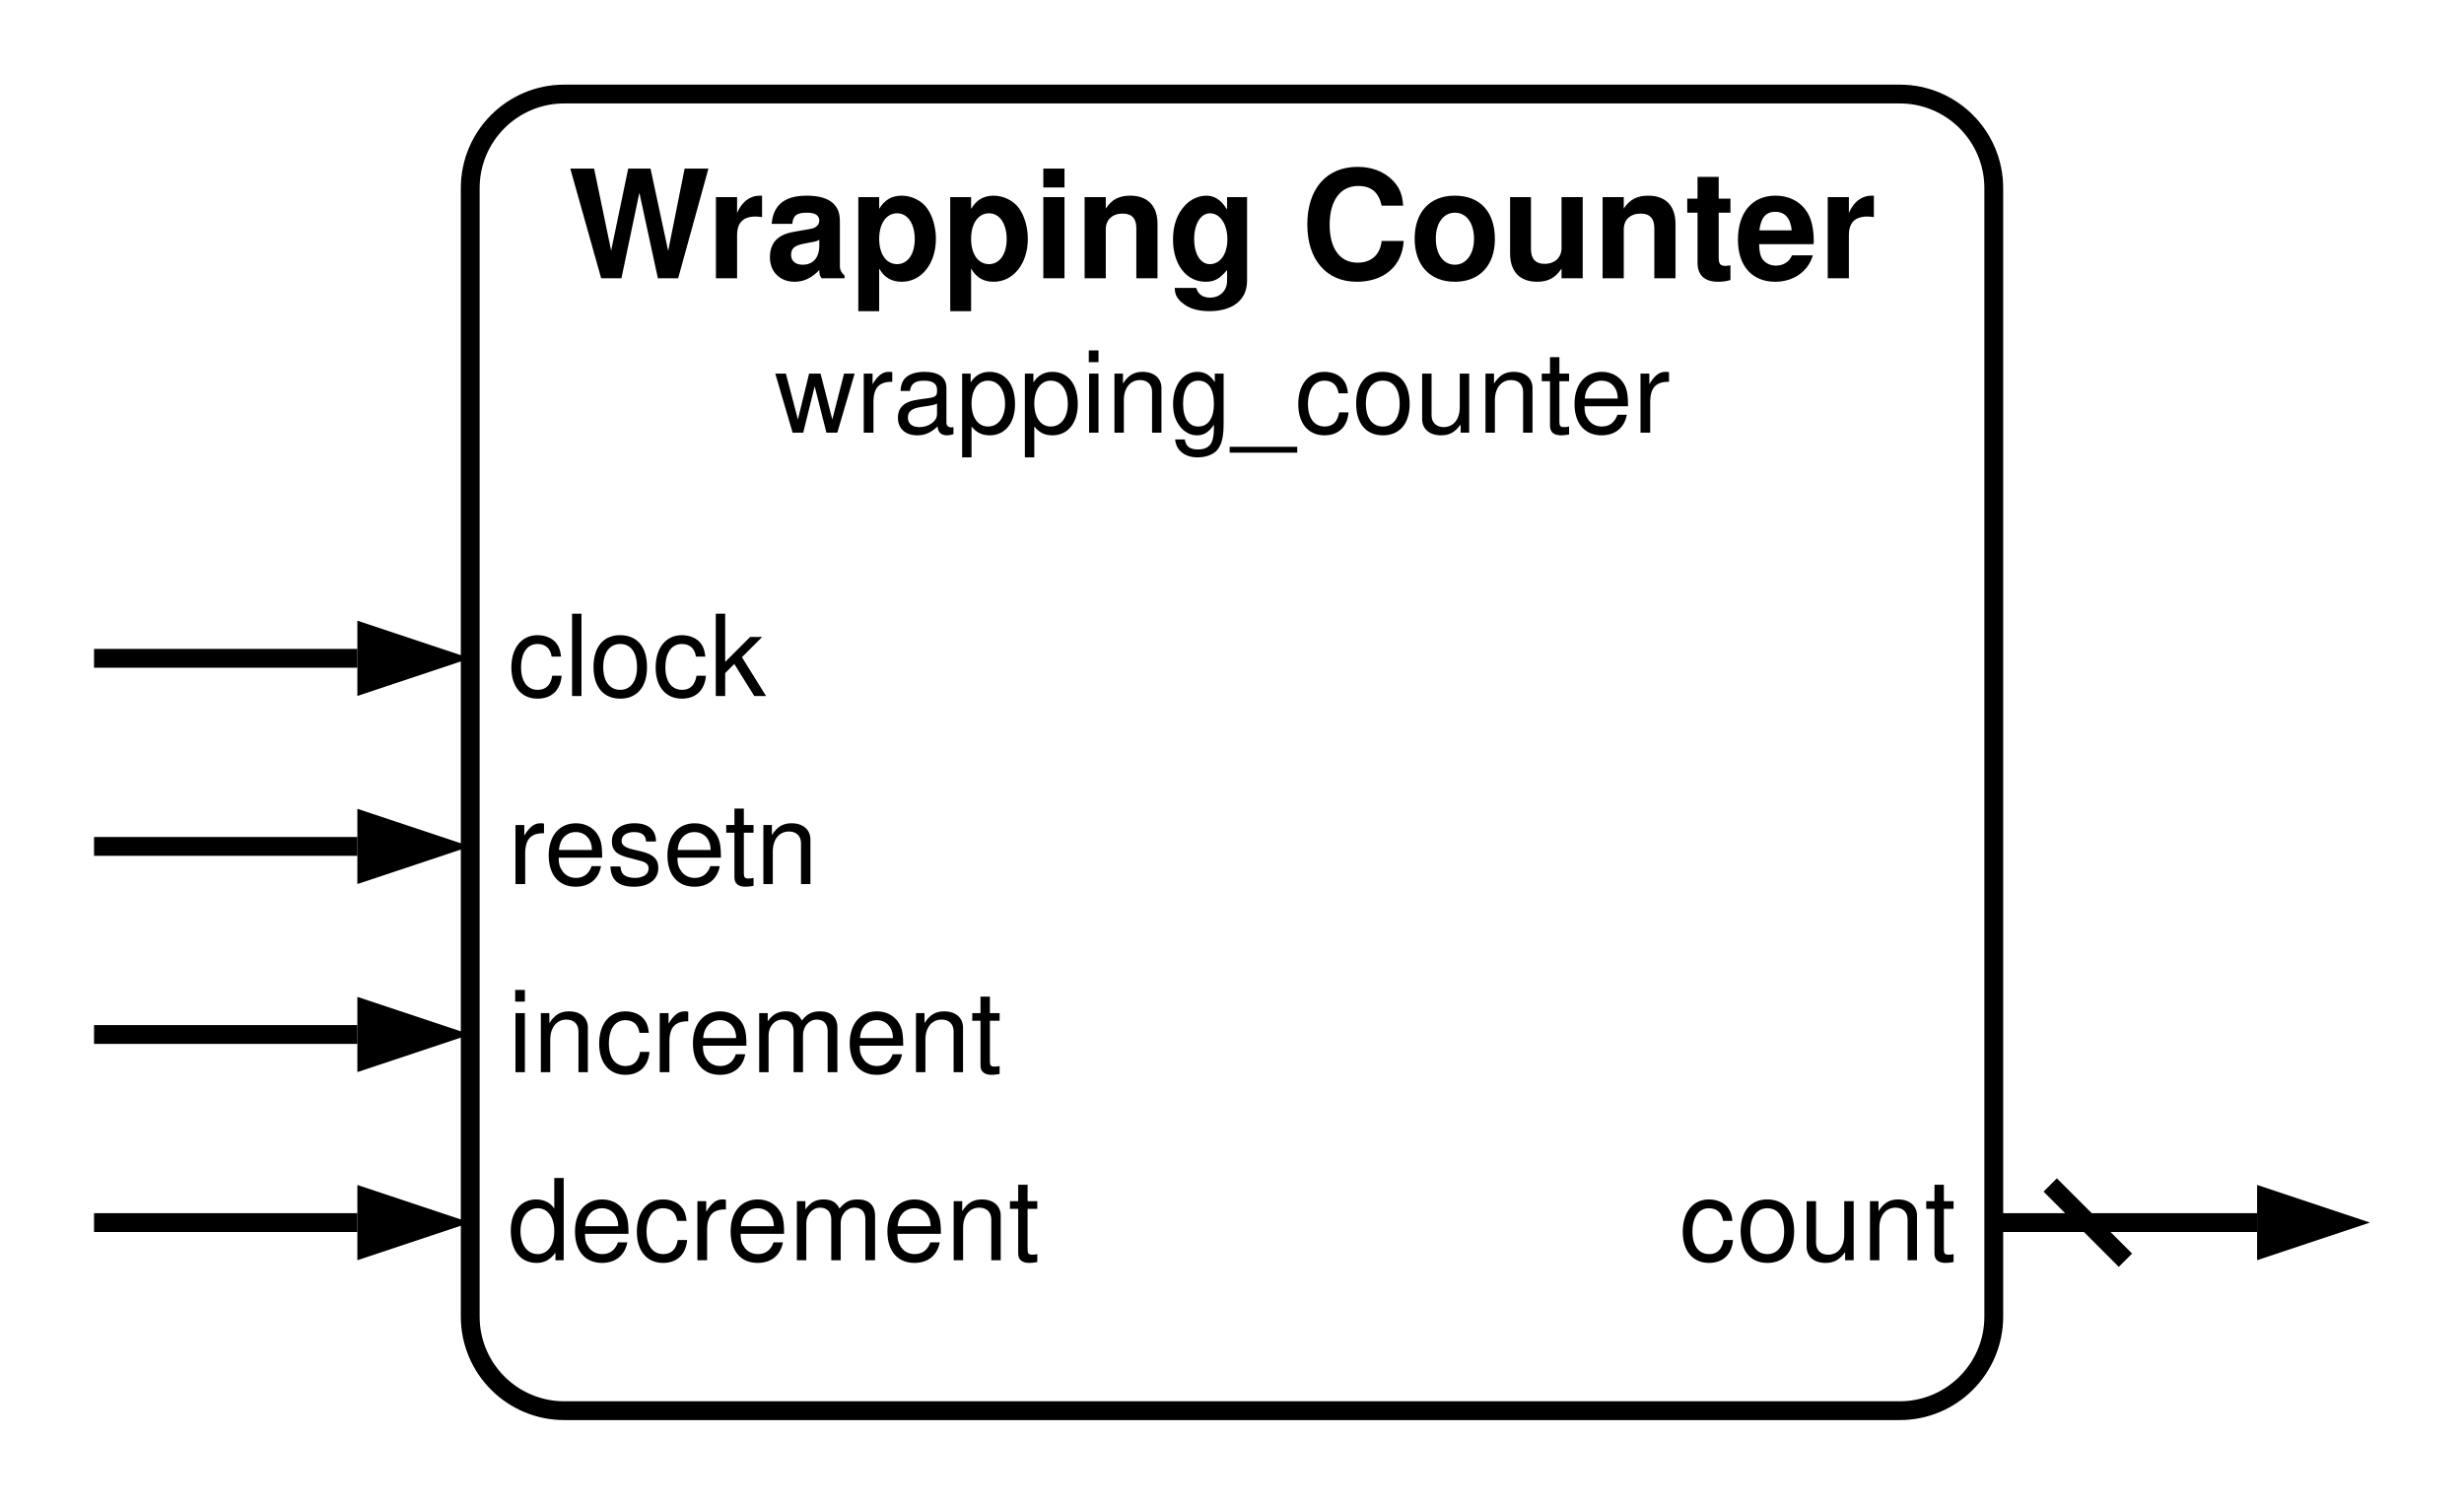
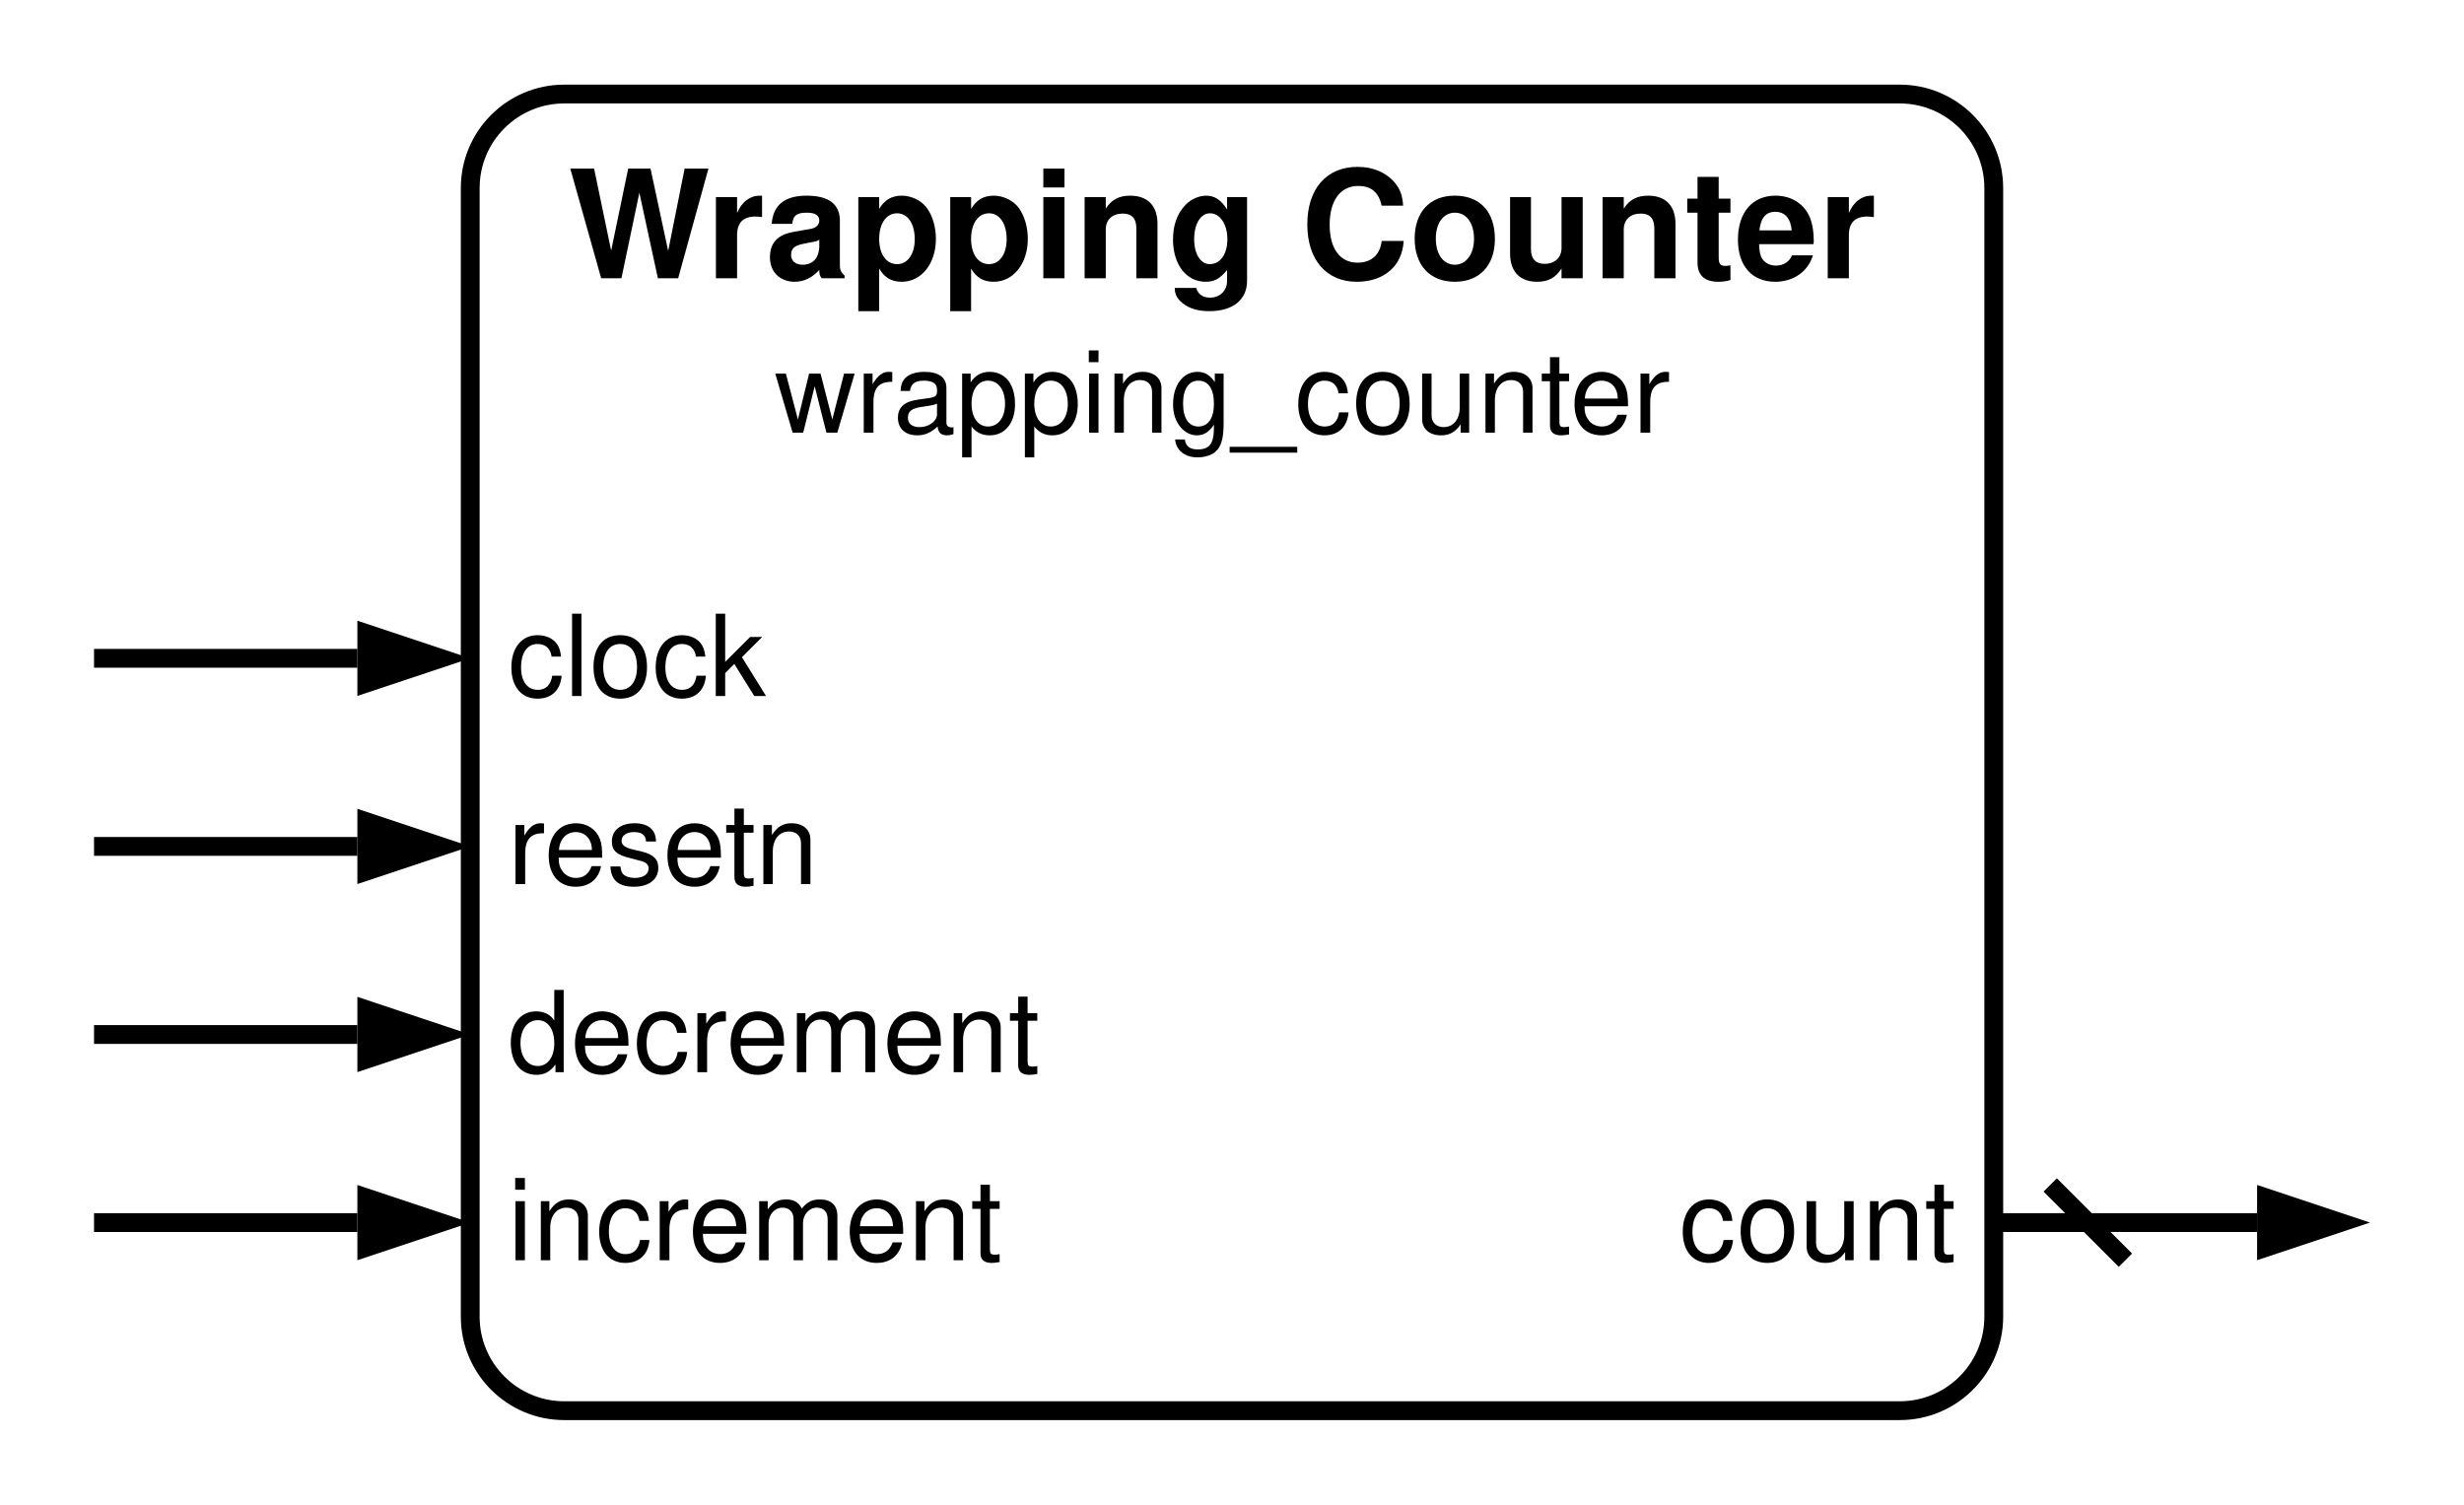
<svg xmlns="http://www.w3.org/2000/svg" width="262" height="160" viewBox="0 0 131 80">
  <rect x="25" y="5" width="81" height="70" fill="none" stroke="black" stroke-width="1" rx="5" />
  <text x="65" y="12" text-anchor="middle" dominant-baseline="middle" font-family="Helvetica" font-size="8" font-weight="bold" fill="black">Wrapping Counter</text>
  <text x="65" y="21" text-anchor="middle" dominant-baseline="middle" font-family="Helvetica" font-size="6" font-weight="regular" fill="black">wrapping_counter</text>
  <text x="27" y="35" text-anchor="start" dominant-baseline="middle" font-family="Helvetica" font-size="6" font-weight="regular" fill="black">clock</text>
  <line x1="19" y1="35" x2="5" y2="35" stroke="black" stroke-width="1" />
  <path d="M 25 35 l -6 +2.0 v -4 z" fill="black" />
  <text x="27" y="45" text-anchor="start" dominant-baseline="middle" font-family="Helvetica" font-size="6" font-weight="regular" fill="black">resetn</text>
  <line x1="19" y1="45" x2="5" y2="45" stroke="black" stroke-width="1" />
  <path d="M 25 45 l -6 +2.0 v -4 z" fill="black" />
-   <text x="27" y="55" text-anchor="start" dominant-baseline="middle" font-family="Helvetica" font-size="6" font-weight="regular" fill="black">increment</text>
+   <text x="27" y="55" text-anchor="start" dominant-baseline="middle" font-family="Helvetica" font-size="6" font-weight="regular" fill="black">decrement</text>
  <line x1="19" y1="55" x2="5" y2="55" stroke="black" stroke-width="1" />
  <path d="M 25 55 l -6 +2.0 v -4 z" fill="black" />
-   <text x="27" y="65" text-anchor="start" dominant-baseline="middle" font-family="Helvetica" font-size="6" font-weight="regular" fill="black">decrement</text>
+   <text x="27" y="65" text-anchor="start" dominant-baseline="middle" font-family="Helvetica" font-size="6" font-weight="regular" fill="black">increment</text>
  <line x1="19" y1="65" x2="5" y2="65" stroke="black" stroke-width="1" />
  <path d="M 25 65 l -6 +2.0 v -4 z" fill="black" />
  <text x="104" y="65" text-anchor="end" dominant-baseline="middle" font-family="Helvetica" font-size="6" font-weight="regular" fill="black">count</text>
  <line x1="106" y1="65" x2="120" y2="65" stroke="black" stroke-width="1" />
  <path d="M 126 65 l -6 +2.0 v -4 z" fill="black" />
  <line x1="109" y1="63" x2="113" y2="67" stroke="black" stroke-width="1" />
  <style>
      @media (prefers-color-scheme: dark) {
        :root {
          filter: invert(100%) hue-rotate(180deg);
        }
      }
    </style>
</svg>
